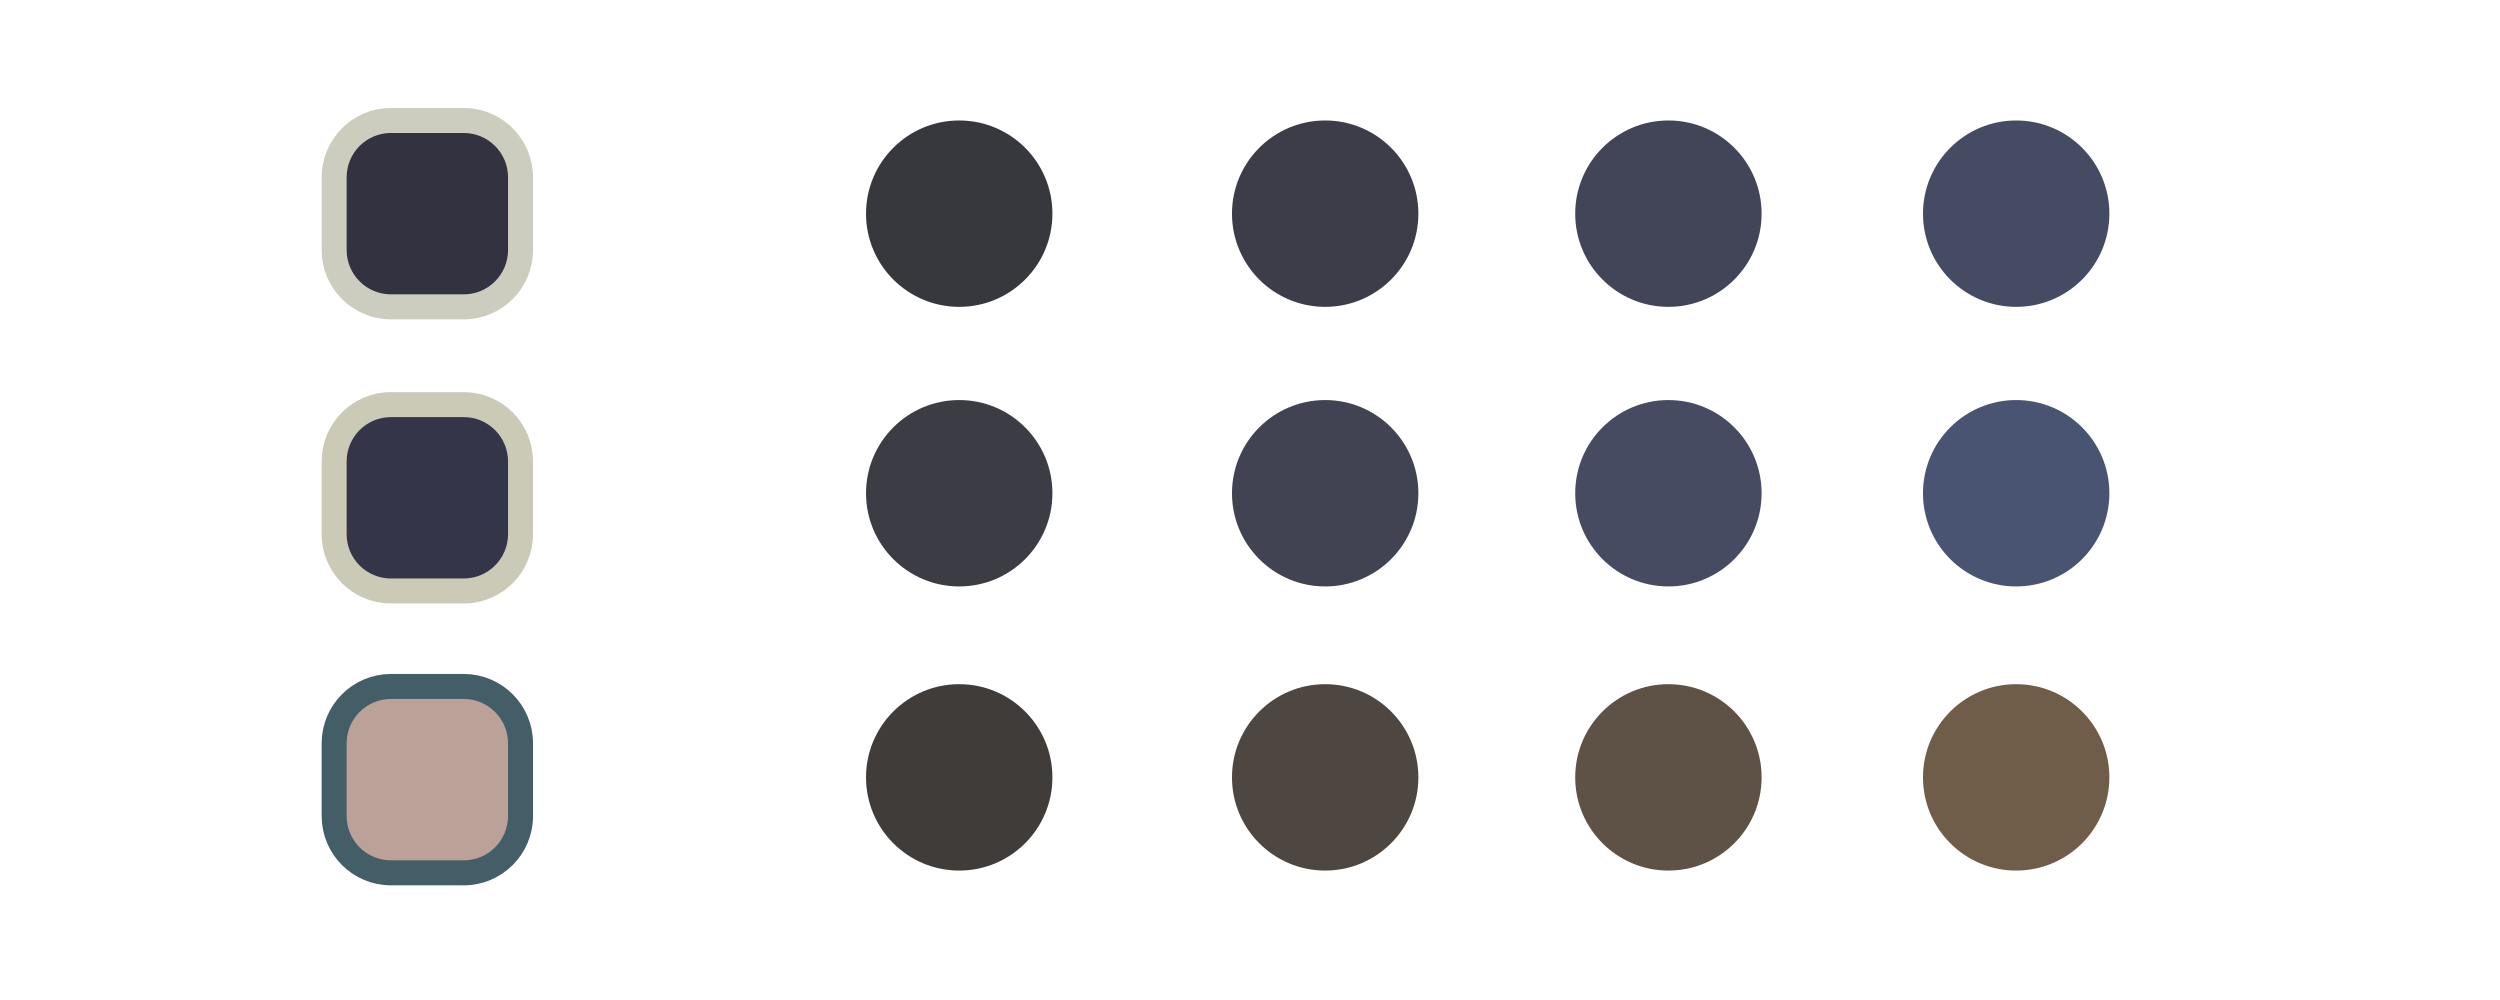
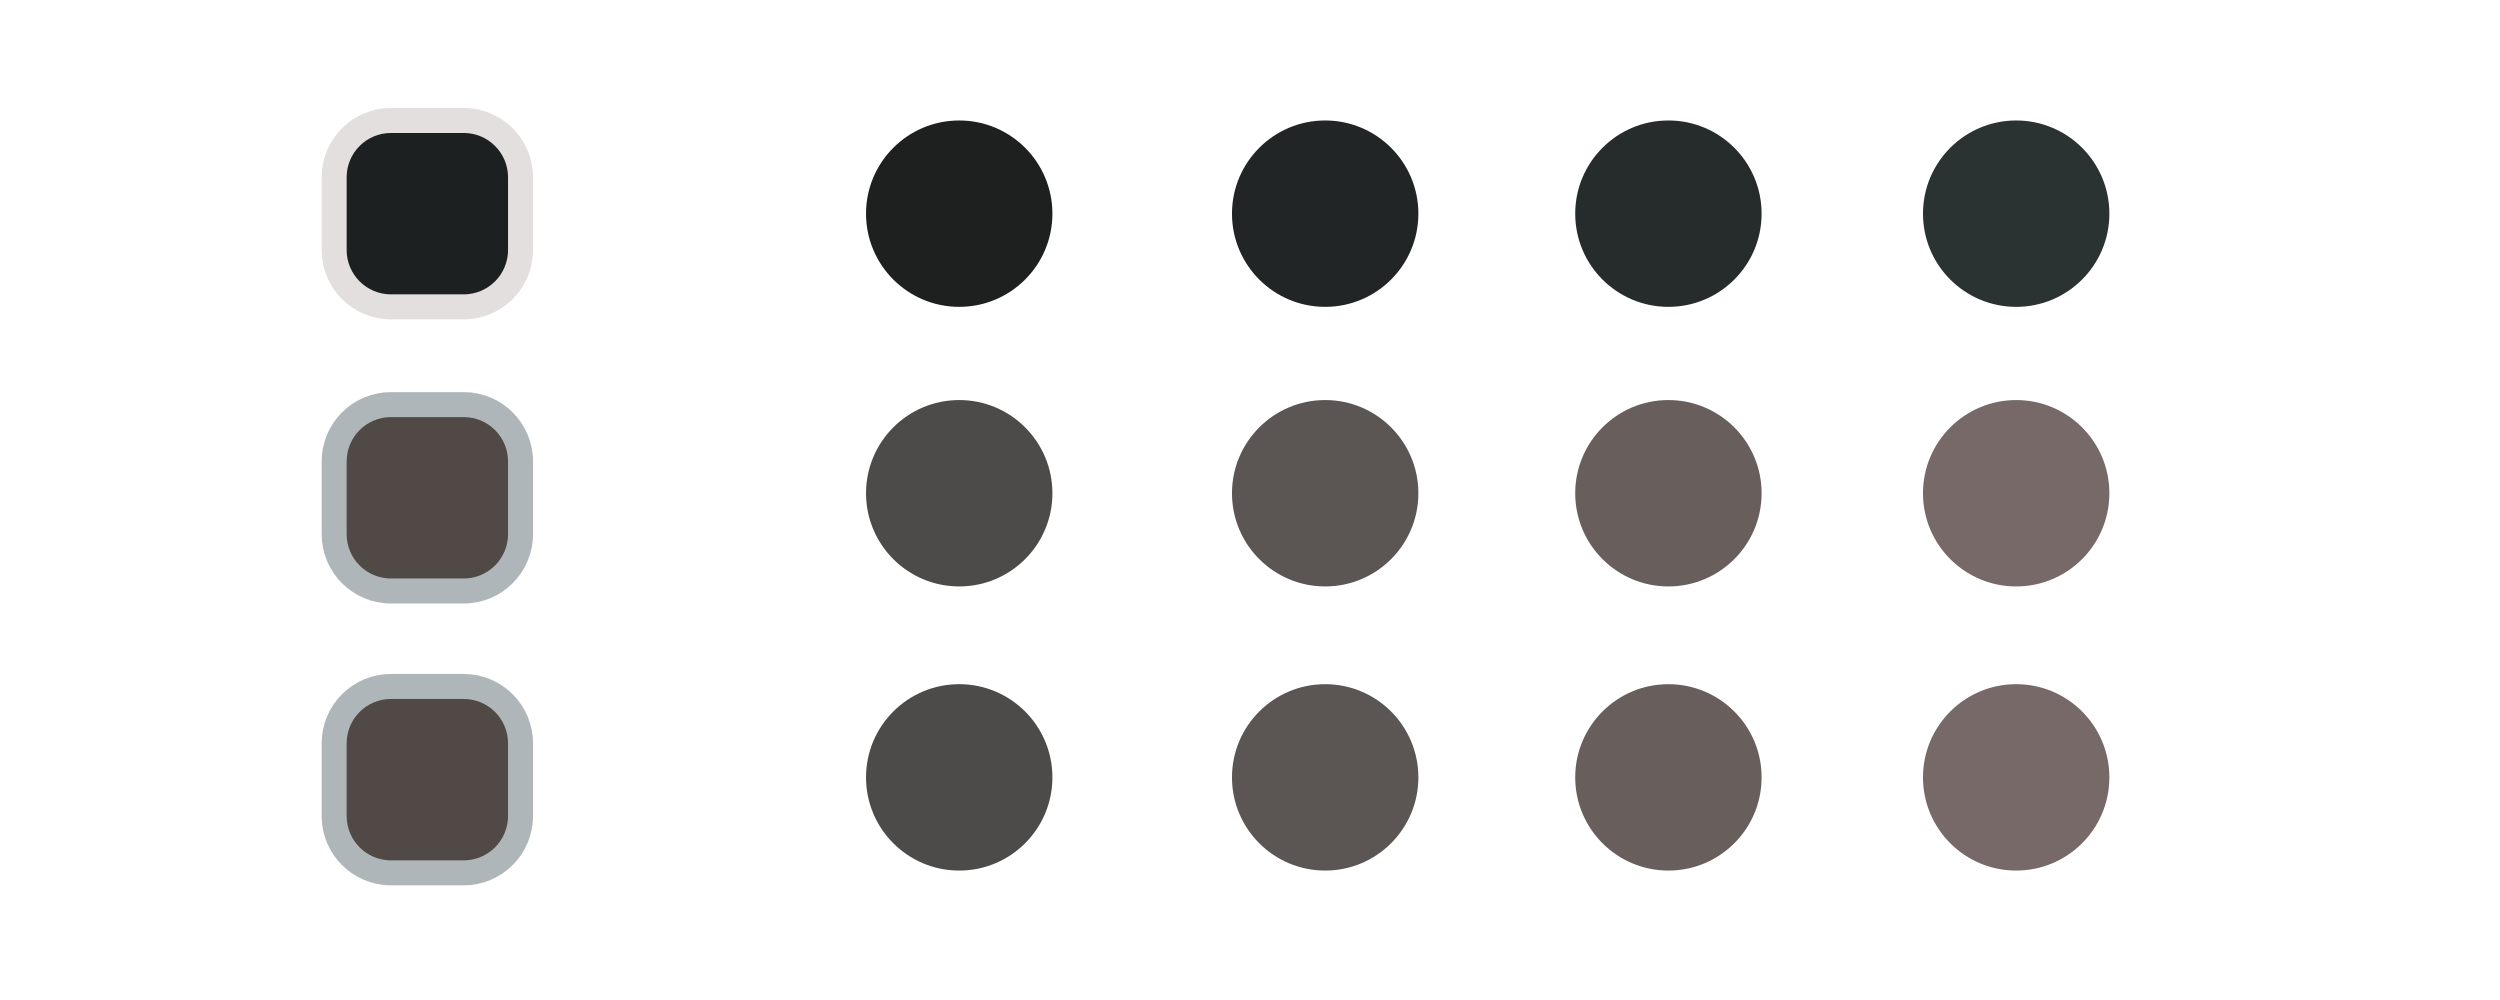
<svg xmlns="http://www.w3.org/2000/svg" width="1000" height="400" viewBox="0 0 264.583 105.833" version="1.1" id="svg1">
  <defs id="defs1" />
  <g id="layer1">
-     <rect style="fill:#333241;fill-opacity:1;stroke:#CCCDBE;stroke-width:2.646;stroke-linecap:round;stroke-linejoin:round;stroke-dasharray:none;stroke-opacity:1;paint-order:fill markers stroke" id="rect1" width="19.726" height="19.726" x="35.363" y="12.75" ry="6.014" />
-     <rect style="fill:#353549;fill-opacity:1;stroke:#CACAB6;stroke-width:2.646;stroke-linecap:round;stroke-linejoin:round;stroke-dasharray:none;stroke-opacity:1;paint-order:fill markers stroke" id="rect2" width="19.726" height="19.726" x="35.363" y="42.82" ry="6.014" />
-     <rect style="fill:#BBA197;fill-opacity:1;stroke:#445E68;stroke-width:2.646;stroke-linecap:round;stroke-linejoin:round;stroke-dasharray:none;stroke-opacity:1;paint-order:fill markers stroke" id="rect3" width="19.726" height="19.726" x="35.363" y="72.65" ry="6.014" />
-     <rect style="fill:#37373E;fill-opacity:1;stroke:none;stroke-width:2.646;stroke-linecap:round;stroke-linejoin:round;stroke-dasharray:none;stroke-opacity:1;paint-order:fill markers stroke" id="rect4" width="19.726" height="19.726" x="91.654" y="12.75" ry="9.863" />
-     <rect style="fill:#3D3D4A;fill-opacity:1;stroke:none;stroke-width:2.646;stroke-linecap:round;stroke-linejoin:round;stroke-dasharray:none;stroke-opacity:1;paint-order:fill markers stroke" id="rect5" width="19.726" height="19.726" x="130.385" y="12.75" ry="9.863" />
-     <rect style="fill:#424457;fill-opacity:1;stroke:none;stroke-width:2.646;stroke-linecap:round;stroke-linejoin:round;stroke-dasharray:none;stroke-opacity:1;paint-order:fill markers stroke" id="rect6" width="19.726" height="19.726" x="166.71" y="12.75" ry="9.863" />
-     <rect style="fill:#464B64;fill-opacity:1;stroke:none;stroke-width:2.646;stroke-linecap:round;stroke-linejoin:round;stroke-dasharray:none;stroke-opacity:1;paint-order:fill markers stroke" id="rect7" width="19.726" height="19.726" x="203.516" y="12.75" ry="9.863" />
-     <rect style="fill:#3B3C44;fill-opacity:1;stroke:none;stroke-width:2.646;stroke-linecap:round;stroke-linejoin:round;stroke-dasharray:none;stroke-opacity:1;paint-order:fill markers stroke" id="rect8" width="19.726" height="19.726" x="91.654" y="42.339" ry="9.863" />
-     <rect style="fill:#414352;fill-opacity:1;stroke:none;stroke-width:2.646;stroke-linecap:round;stroke-linejoin:round;stroke-dasharray:none;stroke-opacity:1;paint-order:fill markers stroke" id="rect9" width="19.726" height="19.726" x="130.385" y="42.339" ry="9.863" />
-     <rect style="fill:#464B62;fill-opacity:1;stroke:none;stroke-width:2.646;stroke-linecap:round;stroke-linejoin:round;stroke-dasharray:none;stroke-opacity:1;paint-order:fill markers stroke" id="rect10" width="19.726" height="19.726" x="166.71" y="42.339" ry="9.863" />
-     <rect style="fill:#495372;fill-opacity:1;stroke:none;stroke-width:2.646;stroke-linecap:round;stroke-linejoin:round;stroke-dasharray:none;stroke-opacity:1;paint-order:fill markers stroke" id="rect11" width="19.726" height="19.726" x="203.516" y="42.339" ry="9.863" />
-     <rect style="fill:#3F3C3A;fill-opacity:1;stroke:none;stroke-width:2.646;stroke-linecap:round;stroke-linejoin:round;stroke-dasharray:none;stroke-opacity:1;paint-order:fill markers stroke" id="rect12" width="19.726" height="19.726" x="91.654" y="72.409" ry="9.863" />
-     <rect style="fill:#4E4640;fill-opacity:1;stroke:none;stroke-width:2.646;stroke-linecap:round;stroke-linejoin:round;stroke-dasharray:none;stroke-opacity:1;paint-order:fill markers stroke" id="rect13" width="19.726" height="19.726" x="130.385" y="72.409" ry="9.863" />
-     <rect style="fill:#5E5145;fill-opacity:1;stroke:none;stroke-width:2.646;stroke-linecap:round;stroke-linejoin:round;stroke-dasharray:none;stroke-opacity:1;paint-order:fill markers stroke" id="rect14" width="19.726" height="19.726" x="166.71" y="72.409" ry="9.863" />
-     <rect style="fill:#705D49;fill-opacity:1;stroke:none;stroke-width:2.646;stroke-linecap:round;stroke-linejoin:round;stroke-dasharray:none;stroke-opacity:1;paint-order:fill markers stroke" id="rect15" width="19.726" height="19.726" x="203.516" y="72.409" ry="9.863" />
+     <rect style="fill:#1D2021;fill-opacity:1;stroke:#E2DFDE;stroke-width:2.646;stroke-linecap:round;stroke-linejoin:round;stroke-dasharray:none;stroke-opacity:1;paint-order:fill markers stroke" id="rect1" width="19.726" height="19.726" x="35.363" y="12.75" ry="6.014" />
+     <rect style="fill:#504945;fill-opacity:1;stroke:#AFB6BA;stroke-width:2.646;stroke-linecap:round;stroke-linejoin:round;stroke-dasharray:none;stroke-opacity:1;paint-order:fill markers stroke" id="rect2" width="19.726" height="19.726" x="35.363" y="42.82" ry="6.014" />
+     <rect style="fill:#504945;fill-opacity:1;stroke:#AFB6BA;stroke-width:2.646;stroke-linecap:round;stroke-linejoin:round;stroke-dasharray:none;stroke-opacity:1;paint-order:fill markers stroke" id="rect3" width="19.726" height="19.726" x="35.363" y="72.65" ry="6.014" />
+     <rect style="fill:#1E2020;fill-opacity:1;stroke:none;stroke-width:2.646;stroke-linecap:round;stroke-linejoin:round;stroke-dasharray:none;stroke-opacity:1;paint-order:fill markers stroke" id="rect4" width="19.726" height="19.726" x="91.654" y="12.75" ry="9.863" />
+     <rect style="fill:#222526;fill-opacity:1;stroke:none;stroke-width:2.646;stroke-linecap:round;stroke-linejoin:round;stroke-dasharray:none;stroke-opacity:1;paint-order:fill markers stroke" id="rect5" width="19.726" height="19.726" x="130.385" y="12.75" ry="9.863" />
+     <rect style="fill:#262B2C;fill-opacity:1;stroke:none;stroke-width:2.646;stroke-linecap:round;stroke-linejoin:round;stroke-dasharray:none;stroke-opacity:1;paint-order:fill markers stroke" id="rect6" width="19.726" height="19.726" x="166.71" y="12.75" ry="9.863" />
+     <rect style="fill:#2A3232;fill-opacity:1;stroke:none;stroke-width:2.646;stroke-linecap:round;stroke-linejoin:round;stroke-dasharray:none;stroke-opacity:1;paint-order:fill markers stroke" id="rect7" width="19.726" height="19.726" x="203.516" y="12.75" ry="9.863" />
+     <rect style="fill:#4D4B4A;fill-opacity:1;stroke:none;stroke-width:2.646;stroke-linecap:round;stroke-linejoin:round;stroke-dasharray:none;stroke-opacity:1;paint-order:fill markers stroke" id="rect8" width="19.726" height="19.726" x="91.654" y="42.339" ry="9.863" />
+     <rect style="fill:#5B5554;fill-opacity:1;stroke:none;stroke-width:2.646;stroke-linecap:round;stroke-linejoin:round;stroke-dasharray:none;stroke-opacity:1;paint-order:fill markers stroke" id="rect9" width="19.726" height="19.726" x="130.385" y="42.339" ry="9.863" />
+     <rect style="fill:#685F5D;fill-opacity:1;stroke:none;stroke-width:2.646;stroke-linecap:round;stroke-linejoin:round;stroke-dasharray:none;stroke-opacity:1;paint-order:fill markers stroke" id="rect10" width="19.726" height="19.726" x="166.71" y="42.339" ry="9.863" />
+     <rect style="fill:#766967;fill-opacity:1;stroke:none;stroke-width:2.646;stroke-linecap:round;stroke-linejoin:round;stroke-dasharray:none;stroke-opacity:1;paint-order:fill markers stroke" id="rect11" width="19.726" height="19.726" x="203.516" y="42.339" ry="9.863" />
+     <rect style="fill:#4D4B4A;fill-opacity:1;stroke:none;stroke-width:2.646;stroke-linecap:round;stroke-linejoin:round;stroke-dasharray:none;stroke-opacity:1;paint-order:fill markers stroke" id="rect12" width="19.726" height="19.726" x="91.654" y="72.409" ry="9.863" />
+     <rect style="fill:#5B5554;fill-opacity:1;stroke:none;stroke-width:2.646;stroke-linecap:round;stroke-linejoin:round;stroke-dasharray:none;stroke-opacity:1;paint-order:fill markers stroke" id="rect13" width="19.726" height="19.726" x="130.385" y="72.409" ry="9.863" />
+     <rect style="fill:#685F5D;fill-opacity:1;stroke:none;stroke-width:2.646;stroke-linecap:round;stroke-linejoin:round;stroke-dasharray:none;stroke-opacity:1;paint-order:fill markers stroke" id="rect14" width="19.726" height="19.726" x="166.71" y="72.409" ry="9.863" />
+     <rect style="fill:#766967;fill-opacity:1;stroke:none;stroke-width:2.646;stroke-linecap:round;stroke-linejoin:round;stroke-dasharray:none;stroke-opacity:1;paint-order:fill markers stroke" id="rect15" width="19.726" height="19.726" x="203.516" y="72.409" ry="9.863" />
  </g>
</svg>
